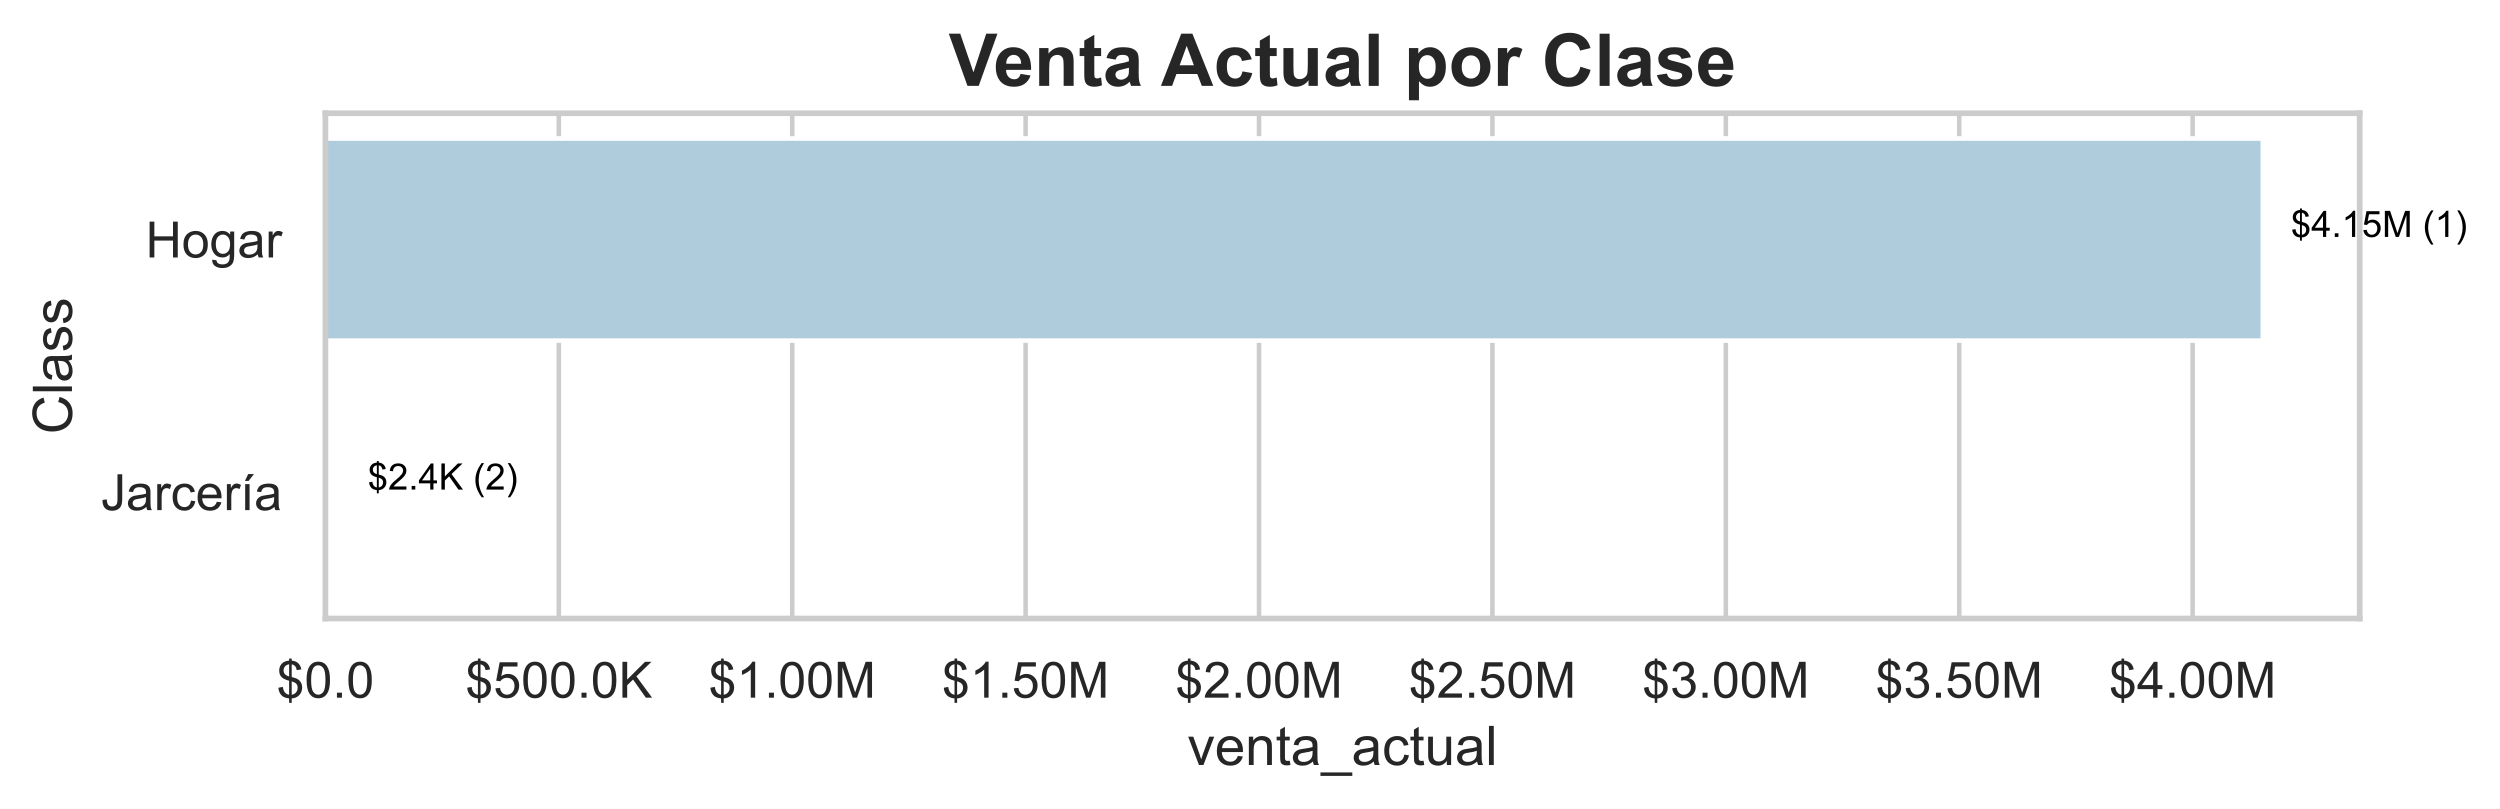
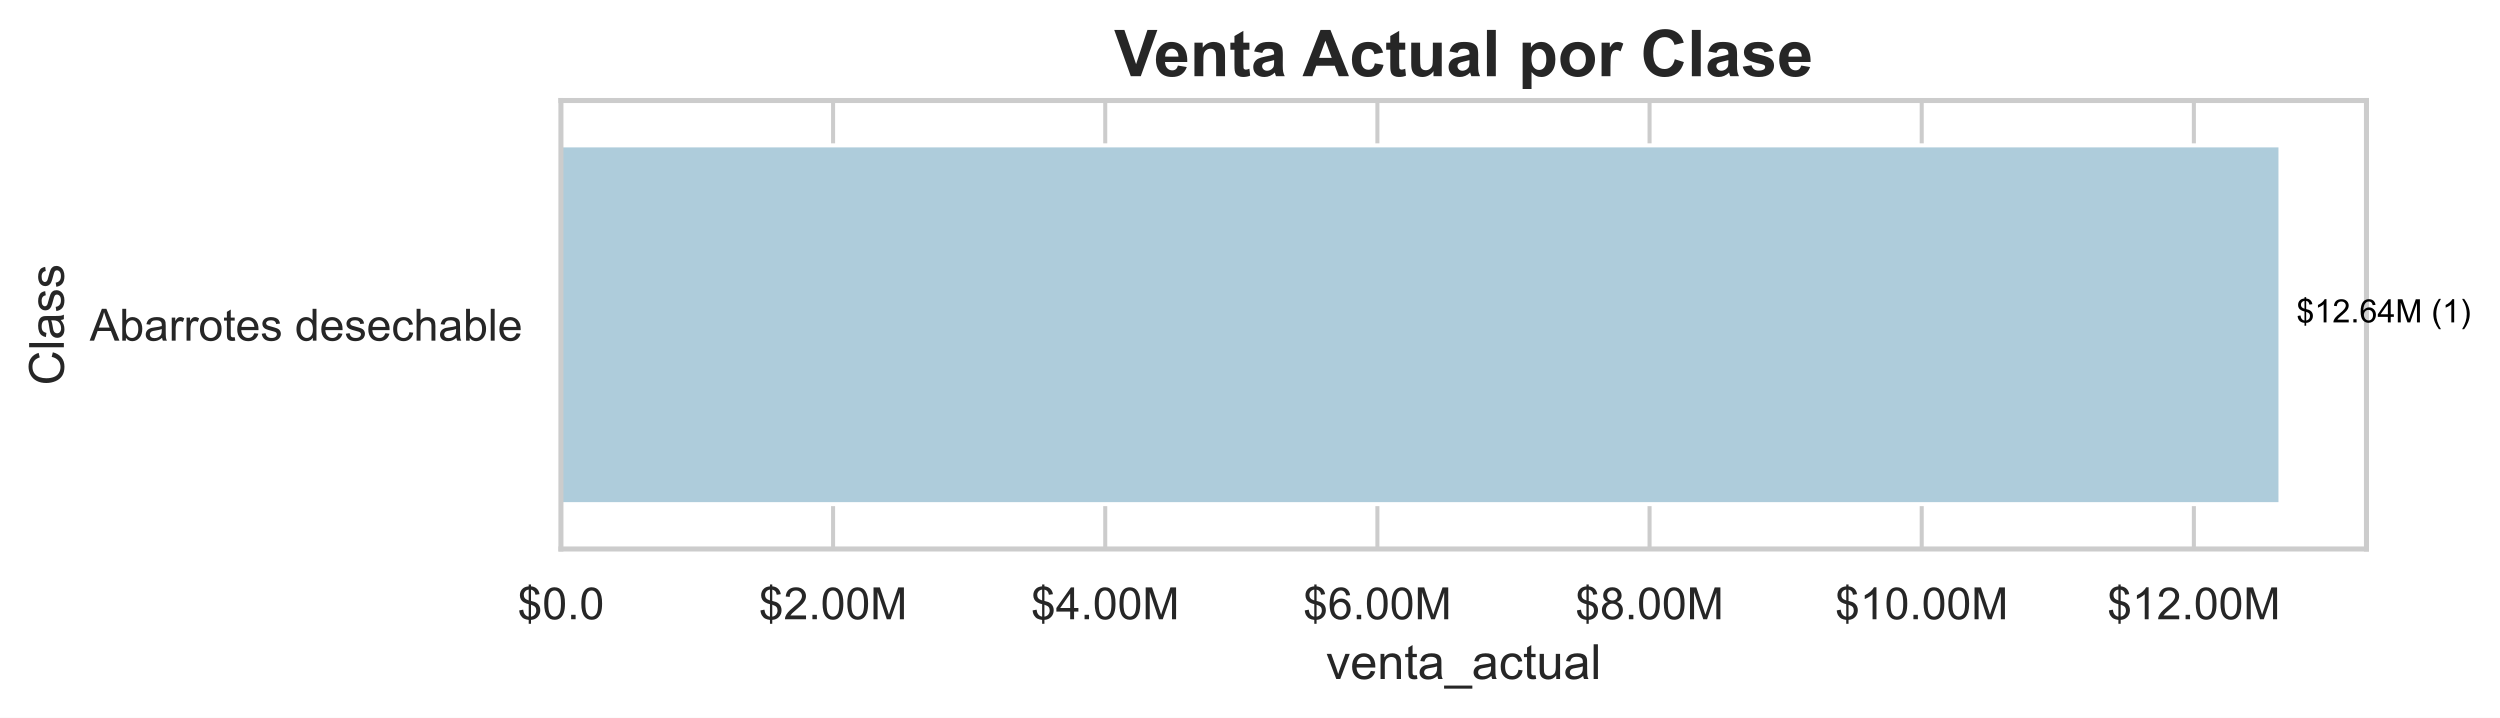
- <svg xmlns="http://www.w3.org/2000/svg" xmlns:xlink="http://www.w3.org/1999/xlink" width="548.598pt" height="177.462pt" viewBox="0 0 548.598 177.462" version="1.1">
+ <svg xmlns="http://www.w3.org/2000/svg" xmlns:xlink="http://www.w3.org/1999/xlink" width="618.096pt" height="177.462pt" viewBox="0 0 618.096 177.462" version="1.1">
  <defs>
    <style type="text/css">*{stroke-linejoin: round; stroke-linecap: butt}</style>
  </defs>
  <g id="figure_1">
    <g id="patch_1">
-       <path d="M 0 177.462  L 548.598 177.462  L 548.598 0  L 0 0  z " style="fill: #ffffff" />
+       <path d="M 0 177.462  L 618.096 177.462  L 618.096 0  L 0 0  z " style="fill: #ffffff" />
    </g>
    <g id="axes_1">
      <g id="patch_2">
-         <path d="M 71.407 135.727  L 517.807 135.727  L 517.807 24.848  L 71.407 24.848  z " style="fill: #ffffff" />
+         <path d="M 138.68 135.727  L 585.08 135.727  L 585.08 24.848  L 138.68 24.848  z " style="fill: #ffffff" />
      </g>
      <g id="matplotlib.axis_1">
        <g id="xtick_1">
          <g id="line2d_1">
-             <path d="M 71.407 135.727  L 71.407 24.848  " clip-path="url(#p6483a39c33)" style="fill: none; stroke: #cccccc; stroke-linecap: round" />
+             <path d="M 138.68 135.727  L 138.68 24.848  " clip-path="url(#pda1e6fb3e0)" style="fill: none; stroke: #cccccc; stroke-linecap: round" />
          </g>
          <g id="text_1">
-             <g style="fill: #262626" transform="translate(60.7032 153.1011) scale(0.11 -0.11)">
+             <g style="fill: #262626" transform="translate(127.9768 153.1011) scale(0.11 -0.11)">
              <defs>
                <path id="ArialMT-24" d="M 1594 -659  L 1594 -97  Q 1172 -44 908 92  Q 644 228 451 531  Q 259 834 228 1272  L 794 1378  Q 859 925 1025 713  Q 1263 413 1594 378  L 1594 2169  Q 1247 2234 884 2438  Q 616 2588 470 2853  Q 325 3119 325 3456  Q 325 4056 750 4428  Q 1034 4678 1594 4734  L 1594 5003  L 1925 5003  L 1925 4734  Q 2416 4688 2703 4447  Q 3072 4141 3147 3606  L 2566 3519  Q 2516 3850 2358 4026  Q 2200 4203 1925 4259  L 1925 2638  Q 2350 2531 2488 2472  Q 2750 2356 2915 2190  Q 3081 2025 3170 1797  Q 3259 1569 3259 1303  Q 3259 719 2887 328  Q 2516 -63 1925 -91  L 1925 -659  L 1594 -659  z M 1594 4266  Q 1266 4216 1077 4003  Q 888 3791 888 3500  Q 888 3213 1048 3019  Q 1209 2825 1594 2709  L 1594 4266  z M 1925 378  Q 2253 419 2467 662  Q 2681 906 2681 1266  Q 2681 1572 2529 1758  Q 2378 1944 1925 2091  L 1925 378  z " transform="scale(0.015625)" />
                <path id="ArialMT-30" d="M 266 2259  Q 266 3072 433 3567  Q 600 4063 929 4331  Q 1259 4600 1759 4600  Q 2128 4600 2406 4451  Q 2684 4303 2865 4023  Q 3047 3744 3150 3342  Q 3253 2941 3253 2259  Q 3253 1453 3087 958  Q 2922 463 2592 192  Q 2263 -78 1759 -78  Q 1097 -78 719 397  Q 266 969 266 2259  z M 844 2259  Q 844 1131 1108 757  Q 1372 384 1759 384  Q 2147 384 2411 759  Q 2675 1134 2675 2259  Q 2675 3391 2411 3762  Q 2147 4134 1753 4134  Q 1366 4134 1134 3806  Q 844 3388 844 2259  z " transform="scale(0.015625)" />
                <path id="ArialMT-2e" d="M 581 0  L 581 641  L 1222 641  L 1222 0  L 581 0  z " transform="scale(0.015625)" />
              </defs>
              <use xlink:href="#ArialMT-24" />
              <use xlink:href="#ArialMT-30" x="55.615" />
              <use xlink:href="#ArialMT-2e" x="111.23" />
              <use xlink:href="#ArialMT-30" x="139.014" />
            </g>
          </g>
        </g>
        <g id="xtick_2">
          <g id="line2d_2">
-             <path d="M 122.625 135.727  L 122.625 24.848  " clip-path="url(#p6483a39c33)" style="fill: none; stroke: #cccccc; stroke-linecap: round" />
+             <path d="M 205.969 135.727  L 205.969 24.848  " clip-path="url(#pda1e6fb3e0)" style="fill: none; stroke: #cccccc; stroke-linecap: round" />
          </g>
          <g id="text_2">
-             <g style="fill: #262626" transform="translate(102.1355 153.1011) scale(0.11 -0.11)">
-               <defs>
-                 <path id="ArialMT-35" d="M 266 1200  L 856 1250  Q 922 819 1161 601  Q 1400 384 1738 384  Q 2144 384 2425 690  Q 2706 997 2706 1503  Q 2706 1984 2436 2262  Q 2166 2541 1728 2541  Q 1456 2541 1237 2417  Q 1019 2294 894 2097  L 366 2166  L 809 4519  L 3088 4519  L 3088 3981  L 1259 3981  L 1013 2750  Q 1425 3038 1878 3038  Q 2478 3038 2890 2622  Q 3303 2206 3303 1553  Q 3303 931 2941 478  Q 2500 -78 1738 -78  Q 1113 -78 717 272  Q 322 622 266 1200  z " transform="scale(0.015625)" />
-                 <path id="ArialMT-4b" d="M 469 0  L 469 4581  L 1075 4581  L 1075 2309  L 3350 4581  L 4172 4581  L 2250 2725  L 4256 0  L 3456 0  L 1825 2319  L 1075 1588  L 1075 0  L 469 0  z " transform="scale(0.015625)" />
-               </defs>
-               <use xlink:href="#ArialMT-24" />
-               <use xlink:href="#ArialMT-35" x="55.615" />
-               <use xlink:href="#ArialMT-30" x="111.23" />
-               <use xlink:href="#ArialMT-30" x="166.846" />
-               <use xlink:href="#ArialMT-2e" x="222.461" />
-               <use xlink:href="#ArialMT-30" x="250.244" />
-               <use xlink:href="#ArialMT-4b" x="305.859" />
+             <g style="fill: #262626" transform="translate(187.6253 153.1011) scale(0.11 -0.11)">
+               <defs>
+                 <path id="ArialMT-32" d="M 3222 541  L 3222 0  L 194 0  Q 188 203 259 391  Q 375 700 629 1000  Q 884 1300 1366 1694  Q 2113 2306 2375 2664  Q 2638 3022 2638 3341  Q 2638 3675 2398 3904  Q 2159 4134 1775 4134  Q 1369 4134 1125 3890  Q 881 3647 878 3216  L 300 3275  Q 359 3922 746 4261  Q 1134 4600 1788 4600  Q 2447 4600 2831 4234  Q 3216 3869 3216 3328  Q 3216 3053 3103 2787  Q 2991 2522 2730 2228  Q 2469 1934 1863 1422  Q 1356 997 1212 845  Q 1069 694 975 541  L 3222 541  z " transform="scale(0.015625)" />
+                 <path id="ArialMT-4d" d="M 475 0  L 475 4581  L 1388 4581  L 2472 1338  Q 2622 884 2691 659  Q 2769 909 2934 1394  L 4031 4581  L 4847 4581  L 4847 0  L 4263 0  L 4263 3834  L 2931 0  L 2384 0  L 1059 3900  L 1059 0  L 475 0  z " transform="scale(0.015625)" />
+               </defs>
+               <use xlink:href="#ArialMT-24" />
+               <use xlink:href="#ArialMT-32" x="55.615" />
+               <use xlink:href="#ArialMT-2e" x="111.23" />
+               <use xlink:href="#ArialMT-30" x="139.014" />
+               <use xlink:href="#ArialMT-30" x="194.629" />
+               <use xlink:href="#ArialMT-4d" x="250.244" />
            </g>
          </g>
        </g>
        <g id="xtick_3">
          <g id="line2d_3">
-             <path d="M 173.843 135.727  L 173.843 24.848  " clip-path="url(#p6483a39c33)" style="fill: none; stroke: #cccccc; stroke-linecap: round" />
+             <path d="M 273.257 135.727  L 273.257 24.848  " clip-path="url(#pda1e6fb3e0)" style="fill: none; stroke: #cccccc; stroke-linecap: round" />
          </g>
          <g id="text_3">
-             <g style="fill: #262626" transform="translate(155.4993 153.1011) scale(0.11 -0.11)">
-               <defs>
-                 <path id="ArialMT-31" d="M 2384 0  L 1822 0  L 1822 3584  Q 1619 3391 1289 3197  Q 959 3003 697 2906  L 697 3450  Q 1169 3672 1522 3987  Q 1875 4303 2022 4600  L 2384 4600  L 2384 0  z " transform="scale(0.015625)" />
-                 <path id="ArialMT-4d" d="M 475 0  L 475 4581  L 1388 4581  L 2472 1338  Q 2622 884 2691 659  Q 2769 909 2934 1394  L 4031 4581  L 4847 4581  L 4847 0  L 4263 0  L 4263 3834  L 2931 0  L 2384 0  L 1059 3900  L 1059 0  L 475 0  z " transform="scale(0.015625)" />
-               </defs>
-               <use xlink:href="#ArialMT-24" />
-               <use xlink:href="#ArialMT-31" x="55.615" />
+             <g style="fill: #262626" transform="translate(254.9136 153.1011) scale(0.11 -0.11)">
+               <defs>
+                 <path id="ArialMT-34" d="M 2069 0  L 2069 1097  L 81 1097  L 81 1613  L 2172 4581  L 2631 4581  L 2631 1613  L 3250 1613  L 3250 1097  L 2631 1097  L 2631 0  L 2069 0  z M 2069 1613  L 2069 3678  L 634 1613  L 2069 1613  z " transform="scale(0.015625)" />
+               </defs>
+               <use xlink:href="#ArialMT-24" />
+               <use xlink:href="#ArialMT-34" x="55.615" />
              <use xlink:href="#ArialMT-2e" x="111.23" />
              <use xlink:href="#ArialMT-30" x="139.014" />
              <use xlink:href="#ArialMT-30" x="194.629" />
              <use xlink:href="#ArialMT-4d" x="250.244" />
            </g>
          </g>
        </g>
        <g id="xtick_4">
          <g id="line2d_4">
-             <path d="M 225.061 135.727  L 225.061 24.848  " clip-path="url(#p6483a39c33)" style="fill: none; stroke: #cccccc; stroke-linecap: round" />
+             <path d="M 340.545 135.727  L 340.545 24.848  " clip-path="url(#pda1e6fb3e0)" style="fill: none; stroke: #cccccc; stroke-linecap: round" />
          </g>
          <g id="text_4">
-             <g style="fill: #262626" transform="translate(206.7172 153.1011) scale(0.11 -0.11)">
-               <use xlink:href="#ArialMT-24" />
-               <use xlink:href="#ArialMT-31" x="55.615" />
-               <use xlink:href="#ArialMT-2e" x="111.23" />
-               <use xlink:href="#ArialMT-35" x="139.014" />
+             <g style="fill: #262626" transform="translate(322.2019 153.1011) scale(0.11 -0.11)">
+               <defs>
+                 <path id="ArialMT-36" d="M 3184 3459  L 2625 3416  Q 2550 3747 2413 3897  Q 2184 4138 1850 4138  Q 1581 4138 1378 3988  Q 1113 3794 959 3422  Q 806 3050 800 2363  Q 1003 2672 1297 2822  Q 1591 2972 1913 2972  Q 2475 2972 2870 2558  Q 3266 2144 3266 1488  Q 3266 1056 3080 686  Q 2894 316 2569 119  Q 2244 -78 1831 -78  Q 1128 -78 684 439  Q 241 956 241 2144  Q 241 3472 731 4075  Q 1159 4600 1884 4600  Q 2425 4600 2770 4297  Q 3116 3994 3184 3459  z M 888 1484  Q 888 1194 1011 928  Q 1134 663 1356 523  Q 1578 384 1822 384  Q 2178 384 2434 671  Q 2691 959 2691 1453  Q 2691 1928 2437 2201  Q 2184 2475 1800 2475  Q 1419 2475 1153 2201  Q 888 1928 888 1484  z " transform="scale(0.015625)" />
+               </defs>
+               <use xlink:href="#ArialMT-24" />
+               <use xlink:href="#ArialMT-36" x="55.615" />
+               <use xlink:href="#ArialMT-2e" x="111.23" />
+               <use xlink:href="#ArialMT-30" x="139.014" />
              <use xlink:href="#ArialMT-30" x="194.629" />
              <use xlink:href="#ArialMT-4d" x="250.244" />
            </g>
          </g>
        </g>
        <g id="xtick_5">
          <g id="line2d_5">
-             <path d="M 276.279 135.727  L 276.279 24.848  " clip-path="url(#p6483a39c33)" style="fill: none; stroke: #cccccc; stroke-linecap: round" />
+             <path d="M 407.834 135.727  L 407.834 24.848  " clip-path="url(#pda1e6fb3e0)" style="fill: none; stroke: #cccccc; stroke-linecap: round" />
          </g>
          <g id="text_5">
-             <g style="fill: #262626" transform="translate(257.9352 153.1011) scale(0.11 -0.11)">
-               <defs>
-                 <path id="ArialMT-32" d="M 3222 541  L 3222 0  L 194 0  Q 188 203 259 391  Q 375 700 629 1000  Q 884 1300 1366 1694  Q 2113 2306 2375 2664  Q 2638 3022 2638 3341  Q 2638 3675 2398 3904  Q 2159 4134 1775 4134  Q 1369 4134 1125 3890  Q 881 3647 878 3216  L 300 3275  Q 359 3922 746 4261  Q 1134 4600 1788 4600  Q 2447 4600 2831 4234  Q 3216 3869 3216 3328  Q 3216 3053 3103 2787  Q 2991 2522 2730 2228  Q 2469 1934 1863 1422  Q 1356 997 1212 845  Q 1069 694 975 541  L 3222 541  z " transform="scale(0.015625)" />
-               </defs>
-               <use xlink:href="#ArialMT-24" />
-               <use xlink:href="#ArialMT-32" x="55.615" />
+             <g style="fill: #262626" transform="translate(389.4902 153.1011) scale(0.11 -0.11)">
+               <defs>
+                 <path id="ArialMT-38" d="M 1131 2484  Q 781 2613 612 2850  Q 444 3088 444 3419  Q 444 3919 803 4259  Q 1163 4600 1759 4600  Q 2359 4600 2725 4251  Q 3091 3903 3091 3403  Q 3091 3084 2923 2848  Q 2756 2613 2416 2484  Q 2838 2347 3058 2040  Q 3278 1734 3278 1309  Q 3278 722 2862 322  Q 2447 -78 1769 -78  Q 1091 -78 675 323  Q 259 725 259 1325  Q 259 1772 486 2073  Q 713 2375 1131 2484  z M 1019 3438  Q 1019 3113 1228 2906  Q 1438 2700 1772 2700  Q 2097 2700 2305 2904  Q 2513 3109 2513 3406  Q 2513 3716 2298 3927  Q 2084 4138 1766 4138  Q 1444 4138 1231 3931  Q 1019 3725 1019 3438  z M 838 1322  Q 838 1081 952 856  Q 1066 631 1291 507  Q 1516 384 1775 384  Q 2178 384 2440 643  Q 2703 903 2703 1303  Q 2703 1709 2433 1975  Q 2163 2241 1756 2241  Q 1359 2241 1098 1978  Q 838 1716 838 1322  z " transform="scale(0.015625)" />
+               </defs>
+               <use xlink:href="#ArialMT-24" />
+               <use xlink:href="#ArialMT-38" x="55.615" />
              <use xlink:href="#ArialMT-2e" x="111.23" />
              <use xlink:href="#ArialMT-30" x="139.014" />
              <use xlink:href="#ArialMT-30" x="194.629" />
              <use xlink:href="#ArialMT-4d" x="250.244" />
            </g>
          </g>
        </g>
        <g id="xtick_6">
          <g id="line2d_6">
-             <path d="M 327.496 135.727  L 327.496 24.848  " clip-path="url(#p6483a39c33)" style="fill: none; stroke: #cccccc; stroke-linecap: round" />
+             <path d="M 475.122 135.727  L 475.122 24.848  " clip-path="url(#pda1e6fb3e0)" style="fill: none; stroke: #cccccc; stroke-linecap: round" />
          </g>
          <g id="text_6">
-             <g style="fill: #262626" transform="translate(309.1531 153.1011) scale(0.11 -0.11)">
-               <use xlink:href="#ArialMT-24" />
-               <use xlink:href="#ArialMT-32" x="55.615" />
-               <use xlink:href="#ArialMT-2e" x="111.23" />
-               <use xlink:href="#ArialMT-35" x="139.014" />
-               <use xlink:href="#ArialMT-30" x="194.629" />
-               <use xlink:href="#ArialMT-4d" x="250.244" />
+             <g style="fill: #262626" transform="translate(453.72 153.1011) scale(0.11 -0.11)">
+               <defs>
+                 <path id="ArialMT-31" d="M 2384 0  L 1822 0  L 1822 3584  Q 1619 3391 1289 3197  Q 959 3003 697 2906  L 697 3450  Q 1169 3672 1522 3987  Q 1875 4303 2022 4600  L 2384 4600  L 2384 0  z " transform="scale(0.015625)" />
+               </defs>
+               <use xlink:href="#ArialMT-24" />
+               <use xlink:href="#ArialMT-31" x="55.615" />
+               <use xlink:href="#ArialMT-30" x="111.23" />
+               <use xlink:href="#ArialMT-2e" x="166.846" />
+               <use xlink:href="#ArialMT-30" x="194.629" />
+               <use xlink:href="#ArialMT-30" x="250.244" />
+               <use xlink:href="#ArialMT-4d" x="305.859" />
            </g>
          </g>
        </g>
        <g id="xtick_7">
          <g id="line2d_7">
-             <path d="M 378.714 135.727  L 378.714 24.848  " clip-path="url(#p6483a39c33)" style="fill: none; stroke: #cccccc; stroke-linecap: round" />
+             <path d="M 542.41 135.727  L 542.41 24.848  " clip-path="url(#pda1e6fb3e0)" style="fill: none; stroke: #cccccc; stroke-linecap: round" />
          </g>
          <g id="text_7">
-             <g style="fill: #262626" transform="translate(360.3711 153.1011) scale(0.11 -0.11)">
-               <defs>
-                 <path id="ArialMT-33" d="M 269 1209  L 831 1284  Q 928 806 1161 595  Q 1394 384 1728 384  Q 2125 384 2398 659  Q 2672 934 2672 1341  Q 2672 1728 2419 1979  Q 2166 2231 1775 2231  Q 1616 2231 1378 2169  L 1441 2663  Q 1497 2656 1531 2656  Q 1891 2656 2178 2843  Q 2466 3031 2466 3422  Q 2466 3731 2256 3934  Q 2047 4138 1716 4138  Q 1388 4138 1169 3931  Q 950 3725 888 3313  L 325 3413  Q 428 3978 793 4289  Q 1159 4600 1703 4600  Q 2078 4600 2393 4439  Q 2709 4278 2876 4000  Q 3044 3722 3044 3409  Q 3044 3113 2884 2869  Q 2725 2625 2413 2481  Q 2819 2388 3044 2092  Q 3269 1797 3269 1353  Q 3269 753 2831 336  Q 2394 -81 1725 -81  Q 1122 -81 723 278  Q 325 638 269 1209  z " transform="scale(0.015625)" />
-               </defs>
-               <use xlink:href="#ArialMT-24" />
-               <use xlink:href="#ArialMT-33" x="55.615" />
-               <use xlink:href="#ArialMT-2e" x="111.23" />
-               <use xlink:href="#ArialMT-30" x="139.014" />
-               <use xlink:href="#ArialMT-30" x="194.629" />
-               <use xlink:href="#ArialMT-4d" x="250.244" />
-             </g>
-           </g>
-         </g>
-         <g id="xtick_8">
-           <g id="line2d_8">
-             <path d="M 429.932 135.727  L 429.932 24.848  " clip-path="url(#p6483a39c33)" style="fill: none; stroke: #cccccc; stroke-linecap: round" />
-           </g>
-           <g id="text_8">
-             <g style="fill: #262626" transform="translate(411.589 153.1011) scale(0.11 -0.11)">
-               <use xlink:href="#ArialMT-24" />
-               <use xlink:href="#ArialMT-33" x="55.615" />
-               <use xlink:href="#ArialMT-2e" x="111.23" />
-               <use xlink:href="#ArialMT-35" x="139.014" />
-               <use xlink:href="#ArialMT-30" x="194.629" />
-               <use xlink:href="#ArialMT-4d" x="250.244" />
-             </g>
-           </g>
-         </g>
-         <g id="xtick_9">
-           <g id="line2d_9">
-             <path d="M 481.15 135.727  L 481.15 24.848  " clip-path="url(#p6483a39c33)" style="fill: none; stroke: #cccccc; stroke-linecap: round" />
-           </g>
-           <g id="text_9">
-             <g style="fill: #262626" transform="translate(462.807 153.1011) scale(0.11 -0.11)">
-               <defs>
-                 <path id="ArialMT-34" d="M 2069 0  L 2069 1097  L 81 1097  L 81 1613  L 2172 4581  L 2631 4581  L 2631 1613  L 3250 1613  L 3250 1097  L 2631 1097  L 2631 0  L 2069 0  z M 2069 1613  L 2069 3678  L 634 1613  L 2069 1613  z " transform="scale(0.015625)" />
-               </defs>
-               <use xlink:href="#ArialMT-24" />
-               <use xlink:href="#ArialMT-34" x="55.615" />
-               <use xlink:href="#ArialMT-2e" x="111.23" />
-               <use xlink:href="#ArialMT-30" x="139.014" />
-               <use xlink:href="#ArialMT-30" x="194.629" />
-               <use xlink:href="#ArialMT-4d" x="250.244" />
-             </g>
-           </g>
-         </g>
-         <g id="text_10">
-           <g style="fill: #262626" transform="translate(260.5839 167.8767) scale(0.12 -0.12)">
+             <g style="fill: #262626" transform="translate(521.0083 153.1011) scale(0.11 -0.11)">
+               <use xlink:href="#ArialMT-24" />
+               <use xlink:href="#ArialMT-31" x="55.615" />
+               <use xlink:href="#ArialMT-32" x="111.23" />
+               <use xlink:href="#ArialMT-2e" x="166.846" />
+               <use xlink:href="#ArialMT-30" x="194.629" />
+               <use xlink:href="#ArialMT-30" x="250.244" />
+               <use xlink:href="#ArialMT-4d" x="305.859" />
+             </g>
+           </g>
+         </g>
+         <g id="text_8">
+           <g style="fill: #262626" transform="translate(327.8575 167.8767) scale(0.12 -0.12)">
            <defs>
              <path id="ArialMT-76" d="M 1344 0  L 81 3319  L 675 3319  L 1388 1331  Q 1503 1009 1600 663  Q 1675 925 1809 1294  L 2547 3319  L 3125 3319  L 1869 0  L 1344 0  z " transform="scale(0.015625)" />
              <path id="ArialMT-65" d="M 2694 1069  L 3275 997  Q 3138 488 2766 206  Q 2394 -75 1816 -75  Q 1088 -75 661 373  Q 234 822 234 1631  Q 234 2469 665 2931  Q 1097 3394 1784 3394  Q 2450 3394 2872 2941  Q 3294 2488 3294 1666  Q 3294 1616 3291 1516  L 816 1516  Q 847 969 1125 678  Q 1403 388 1819 388  Q 2128 388 2347 550  Q 2566 713 2694 1069  z M 847 1978  L 2700 1978  Q 2663 2397 2488 2606  Q 2219 2931 1791 2931  Q 1403 2931 1139 2672  Q 875 2413 847 1978  z " transform="scale(0.015625)" />
              <path id="ArialMT-6e" d="M 422 0  L 422 3319  L 928 3319  L 928 2847  Q 1294 3394 1984 3394  Q 2284 3394 2536 3286  Q 2788 3178 2913 3003  Q 3038 2828 3088 2588  Q 3119 2431 3119 2041  L 3119 0  L 2556 0  L 2556 2019  Q 2556 2363 2490 2533  Q 2425 2703 2258 2804  Q 2091 2906 1866 2906  Q 1506 2906 1245 2678  Q 984 2450 984 1813  L 984 0  L 422 0  z " transform="scale(0.015625)" />
              <path id="ArialMT-74" d="M 1650 503  L 1731 6  Q 1494 -44 1306 -44  Q 1000 -44 831 53  Q 663 150 594 308  Q 525 466 525 972  L 525 2881  L 113 2881  L 113 3319  L 525 3319  L 525 4141  L 1084 4478  L 1084 3319  L 1650 3319  L 1650 2881  L 1084 2881  L 1084 941  Q 1084 700 1114 631  Q 1144 563 1211 522  Q 1278 481 1403 481  Q 1497 481 1650 503  z " transform="scale(0.015625)" />
              <path id="ArialMT-61" d="M 2588 409  Q 2275 144 1986 34  Q 1697 -75 1366 -75  Q 819 -75 525 192  Q 231 459 231 875  Q 231 1119 342 1320  Q 453 1522 633 1644  Q 813 1766 1038 1828  Q 1203 1872 1538 1913  Q 2219 1994 2541 2106  Q 2544 2222 2544 2253  Q 2544 2597 2384 2738  Q 2169 2928 1744 2928  Q 1347 2928 1158 2789  Q 969 2650 878 2297  L 328 2372  Q 403 2725 575 2942  Q 747 3159 1072 3276  Q 1397 3394 1825 3394  Q 2250 3394 2515 3294  Q 2781 3194 2906 3042  Q 3031 2891 3081 2659  Q 3109 2516 3109 2141  L 3109 1391  Q 3109 606 3145 398  Q 3181 191 3288 0  L 2700 0  Q 2613 175 2588 409  z M 2541 1666  Q 2234 1541 1622 1453  Q 1275 1403 1131 1340  Q 988 1278 909 1158  Q 831 1038 831 891  Q 831 666 1001 516  Q 1172 366 1500 366  Q 1825 366 2078 508  Q 2331 650 2450 897  Q 2541 1088 2541 1459  L 2541 1666  z " transform="scale(0.015625)" />
              <path id="ArialMT-5f" d="M -97 -1272  L -97 -866  L 3631 -866  L 3631 -1272  L -97 -1272  z " transform="scale(0.015625)" />
              <path id="ArialMT-63" d="M 2588 1216  L 3141 1144  Q 3050 572 2676 248  Q 2303 -75 1759 -75  Q 1078 -75 664 370  Q 250 816 250 1647  Q 250 2184 428 2587  Q 606 2991 970 3192  Q 1334 3394 1763 3394  Q 2303 3394 2647 3120  Q 2991 2847 3088 2344  L 2541 2259  Q 2463 2594 2264 2762  Q 2066 2931 1784 2931  Q 1359 2931 1093 2626  Q 828 2322 828 1663  Q 828 994 1084 691  Q 1341 388 1753 388  Q 2084 388 2306 591  Q 2528 794 2588 1216  z " transform="scale(0.015625)" />
              <path id="ArialMT-75" d="M 2597 0  L 2597 488  Q 2209 -75 1544 -75  Q 1250 -75 995 37  Q 741 150 617 320  Q 494 491 444 738  Q 409 903 409 1263  L 409 3319  L 972 3319  L 972 1478  Q 972 1038 1006 884  Q 1059 663 1231 536  Q 1403 409 1656 409  Q 1909 409 2131 539  Q 2353 669 2445 892  Q 2538 1116 2538 1541  L 2538 3319  L 3100 3319  L 3100 0  L 2597 0  z " transform="scale(0.015625)" />
              <path id="ArialMT-6c" d="M 409 0  L 409 4581  L 972 4581  L 972 0  L 409 0  z " transform="scale(0.015625)" />
            </defs>
            <use xlink:href="#ArialMT-76" />
            <use xlink:href="#ArialMT-65" x="50" />
            <use xlink:href="#ArialMT-6e" x="105.615" />
            <use xlink:href="#ArialMT-74" x="161.23" />
            <use xlink:href="#ArialMT-61" x="189.014" />
            <use xlink:href="#ArialMT-5f" x="244.629" />
            <use xlink:href="#ArialMT-61" x="300.244" />
            <use xlink:href="#ArialMT-63" x="355.859" />
            <use xlink:href="#ArialMT-74" x="405.859" />
            <use xlink:href="#ArialMT-75" x="433.643" />
            <use xlink:href="#ArialMT-61" x="489.258" />
            <use xlink:href="#ArialMT-6c" x="544.873" />
          </g>
        </g>
      </g>
      <g id="matplotlib.axis_2">
        <g id="ytick_1">
-           <g id="text_11">
-             <g style="fill: #262626" transform="translate(31.94891 56.5043) scale(0.11 -0.11)">
-               <defs>
-                 <path id="ArialMT-48" d="M 513 0  L 513 4581  L 1119 4581  L 1119 2700  L 3500 2700  L 3500 4581  L 4106 4581  L 4106 0  L 3500 0  L 3500 2159  L 1119 2159  L 1119 0  L 513 0  z " transform="scale(0.015625)" />
+           <g id="text_9">
+             <g style="fill: #262626" transform="translate(22.17438 84.2243) scale(0.11 -0.11)">
+               <defs>
+                 <path id="ArialMT-41" d="M -9 0  L 1750 4581  L 2403 4581  L 4278 0  L 3588 0  L 3053 1388  L 1138 1388  L 634 0  L -9 0  z M 1313 1881  L 2866 1881  L 2388 3150  Q 2169 3728 2063 4100  Q 1975 3659 1816 3225  L 1313 1881  z " transform="scale(0.015625)" />
+                 <path id="ArialMT-62" d="M 941 0  L 419 0  L 419 4581  L 981 4581  L 981 2947  Q 1338 3394 1891 3394  Q 2197 3394 2470 3270  Q 2744 3147 2920 2923  Q 3097 2700 3197 2384  Q 3297 2069 3297 1709  Q 3297 856 2875 390  Q 2453 -75 1863 -75  Q 1275 -75 941 416  L 941 0  z M 934 1684  Q 934 1088 1097 822  Q 1363 388 1816 388  Q 2184 388 2453 708  Q 2722 1028 2722 1663  Q 2722 2313 2464 2622  Q 2206 2931 1841 2931  Q 1472 2931 1203 2611  Q 934 2291 934 1684  z " transform="scale(0.015625)" />
+                 <path id="ArialMT-72" d="M 416 0  L 416 3319  L 922 3319  L 922 2816  Q 1116 3169 1280 3281  Q 1444 3394 1641 3394  Q 1925 3394 2219 3213  L 2025 2691  Q 1819 2813 1613 2813  Q 1428 2813 1281 2702  Q 1134 2591 1072 2394  Q 978 2094 978 1738  L 978 0  L 416 0  z " transform="scale(0.015625)" />
                <path id="ArialMT-6f" d="M 213 1659  Q 213 2581 725 3025  Q 1153 3394 1769 3394  Q 2453 3394 2887 2945  Q 3322 2497 3322 1706  Q 3322 1066 3130 698  Q 2938 331 2570 128  Q 2203 -75 1769 -75  Q 1072 -75 642 372  Q 213 819 213 1659  z M 791 1659  Q 791 1022 1069 705  Q 1347 388 1769 388  Q 2188 388 2466 706  Q 2744 1025 2744 1678  Q 2744 2294 2464 2611  Q 2184 2928 1769 2928  Q 1347 2928 1069 2612  Q 791 2297 791 1659  z " transform="scale(0.015625)" />
-                 <path id="ArialMT-67" d="M 319 -275  L 866 -356  Q 900 -609 1056 -725  Q 1266 -881 1628 -881  Q 2019 -881 2231 -725  Q 2444 -569 2519 -288  Q 2563 -116 2559 434  Q 2191 0 1641 0  Q 956 0 581 494  Q 206 988 206 1678  Q 206 2153 378 2554  Q 550 2956 876 3175  Q 1203 3394 1644 3394  Q 2231 3394 2613 2919  L 2613 3319  L 3131 3319  L 3131 450  Q 3131 -325 2973 -648  Q 2816 -972 2473 -1159  Q 2131 -1347 1631 -1347  Q 1038 -1347 672 -1080  Q 306 -813 319 -275  z M 784 1719  Q 784 1066 1043 766  Q 1303 466 1694 466  Q 2081 466 2343 764  Q 2606 1063 2606 1700  Q 2606 2309 2336 2618  Q 2066 2928 1684 2928  Q 1309 2928 1046 2623  Q 784 2319 784 1719  z " transform="scale(0.015625)" />
-                 <path id="ArialMT-72" d="M 416 0  L 416 3319  L 922 3319  L 922 2816  Q 1116 3169 1280 3281  Q 1444 3394 1641 3394  Q 1925 3394 2219 3213  L 2025 2691  Q 1819 2813 1613 2813  Q 1428 2813 1281 2702  Q 1134 2591 1072 2394  Q 978 2094 978 1738  L 978 0  L 416 0  z " transform="scale(0.015625)" />
-               </defs>
-               <use xlink:href="#ArialMT-48" />
-               <use xlink:href="#ArialMT-6f" x="72.217" />
-               <use xlink:href="#ArialMT-67" x="127.832" />
-               <use xlink:href="#ArialMT-61" x="183.447" />
-               <use xlink:href="#ArialMT-72" x="239.062" />
-             </g>
-           </g>
-         </g>
-         <g id="ytick_2">
-           <g id="text_12">
-             <g style="fill: #262626" transform="translate(22.17438 111.9443) scale(0.11 -0.11)">
-               <defs>
-                 <path id="ArialMT-4a" d="M 184 1300  L 731 1375  Q 753 850 928 656  Q 1103 463 1413 463  Q 1641 463 1806 567  Q 1972 672 2034 851  Q 2097 1031 2097 1425  L 2097 4581  L 2703 4581  L 2703 1459  Q 2703 884 2564 568  Q 2425 253 2123 87  Q 1822 -78 1416 -78  Q 813 -78 492 269  Q 172 616 184 1300  z " transform="scale(0.015625)" />
-                 <path id="ArialMT-ed" d="M 619 0  L 619 3319  L 1181 3319  L 1181 0  L 619 0  z M 590 3731  L 1005 4606  L 1743 4606  L 1055 3731  L 590 3731  z " transform="scale(0.015625)" />
-               </defs>
-               <use xlink:href="#ArialMT-4a" />
-               <use xlink:href="#ArialMT-61" x="50" />
-               <use xlink:href="#ArialMT-72" x="105.615" />
-               <use xlink:href="#ArialMT-63" x="138.916" />
-               <use xlink:href="#ArialMT-65" x="188.916" />
-               <use xlink:href="#ArialMT-72" x="244.531" />
-               <use xlink:href="#ArialMT-ed" x="277.832" />
-               <use xlink:href="#ArialMT-61" x="305.615" />
-             </g>
-           </g>
-         </g>
-         <g id="text_13">
+                 <path id="ArialMT-73" d="M 197 991  L 753 1078  Q 800 744 1014 566  Q 1228 388 1613 388  Q 2000 388 2187 545  Q 2375 703 2375 916  Q 2375 1106 2209 1216  Q 2094 1291 1634 1406  Q 1016 1563 777 1677  Q 538 1791 414 1992  Q 291 2194 291 2438  Q 291 2659 392 2848  Q 494 3038 669 3163  Q 800 3259 1026 3326  Q 1253 3394 1513 3394  Q 1903 3394 2198 3281  Q 2494 3169 2634 2976  Q 2775 2784 2828 2463  L 2278 2388  Q 2241 2644 2061 2787  Q 1881 2931 1553 2931  Q 1166 2931 1000 2803  Q 834 2675 834 2503  Q 834 2394 903 2306  Q 972 2216 1119 2156  Q 1203 2125 1616 2013  Q 2213 1853 2448 1751  Q 2684 1650 2818 1456  Q 2953 1263 2953 975  Q 2953 694 2789 445  Q 2625 197 2315 61  Q 2006 -75 1616 -75  Q 969 -75 630 194  Q 291 463 197 991  z " transform="scale(0.015625)" />
+                 <path id="ArialMT-20" transform="scale(0.015625)" />
+                 <path id="ArialMT-64" d="M 2575 0  L 2575 419  Q 2259 -75 1647 -75  Q 1250 -75 917 144  Q 584 363 401 755  Q 219 1147 219 1656  Q 219 2153 384 2558  Q 550 2963 881 3178  Q 1213 3394 1622 3394  Q 1922 3394 2156 3267  Q 2391 3141 2538 2938  L 2538 4581  L 3097 4581  L 3097 0  L 2575 0  z M 797 1656  Q 797 1019 1065 703  Q 1334 388 1700 388  Q 2069 388 2326 689  Q 2584 991 2584 1609  Q 2584 2291 2321 2609  Q 2059 2928 1675 2928  Q 1300 2928 1048 2622  Q 797 2316 797 1656  z " transform="scale(0.015625)" />
+                 <path id="ArialMT-68" d="M 422 0  L 422 4581  L 984 4581  L 984 2938  Q 1378 3394 1978 3394  Q 2347 3394 2619 3248  Q 2891 3103 3008 2847  Q 3125 2591 3125 2103  L 3125 0  L 2563 0  L 2563 2103  Q 2563 2525 2380 2717  Q 2197 2909 1863 2909  Q 1613 2909 1392 2779  Q 1172 2650 1078 2428  Q 984 2206 984 1816  L 984 0  L 422 0  z " transform="scale(0.015625)" />
+               </defs>
+               <use xlink:href="#ArialMT-41" />
+               <use xlink:href="#ArialMT-62" x="66.699" />
+               <use xlink:href="#ArialMT-61" x="122.314" />
+               <use xlink:href="#ArialMT-72" x="177.93" />
+               <use xlink:href="#ArialMT-72" x="211.23" />
+               <use xlink:href="#ArialMT-6f" x="244.531" />
+               <use xlink:href="#ArialMT-74" x="300.146" />
+               <use xlink:href="#ArialMT-65" x="327.93" />
+               <use xlink:href="#ArialMT-73" x="383.545" />
+               <use xlink:href="#ArialMT-20" x="433.545" />
+               <use xlink:href="#ArialMT-64" x="461.328" />
+               <use xlink:href="#ArialMT-65" x="516.943" />
+               <use xlink:href="#ArialMT-73" x="572.559" />
+               <use xlink:href="#ArialMT-65" x="622.559" />
+               <use xlink:href="#ArialMT-63" x="678.174" />
+               <use xlink:href="#ArialMT-68" x="728.174" />
+               <use xlink:href="#ArialMT-61" x="783.789" />
+               <use xlink:href="#ArialMT-62" x="839.404" />
+               <use xlink:href="#ArialMT-6c" x="895.02" />
+               <use xlink:href="#ArialMT-65" x="917.236" />
+             </g>
+           </g>
+         </g>
+         <g id="text_10">
          <g style="fill: #262626" transform="translate(15.78937 95.29031) rotate(-90) scale(0.12 -0.12)">
            <defs>
              <path id="ArialMT-43" d="M 3763 1606  L 4369 1453  Q 4178 706 3683 314  Q 3188 -78 2472 -78  Q 1731 -78 1267 223  Q 803 525 561 1097  Q 319 1669 319 2325  Q 319 3041 592 3573  Q 866 4106 1370 4382  Q 1875 4659 2481 4659  Q 3169 4659 3637 4309  Q 4106 3959 4291 3325  L 3694 3184  Q 3534 3684 3231 3912  Q 2928 4141 2469 4141  Q 1941 4141 1586 3887  Q 1231 3634 1087 3207  Q 944 2781 944 2328  Q 944 1744 1114 1308  Q 1284 872 1643 656  Q 2003 441 2422 441  Q 2931 441 3284 734  Q 3638 1028 3763 1606  z " transform="scale(0.015625)" />
-               <path id="ArialMT-73" d="M 197 991  L 753 1078  Q 800 744 1014 566  Q 1228 388 1613 388  Q 2000 388 2187 545  Q 2375 703 2375 916  Q 2375 1106 2209 1216  Q 2094 1291 1634 1406  Q 1016 1563 777 1677  Q 538 1791 414 1992  Q 291 2194 291 2438  Q 291 2659 392 2848  Q 494 3038 669 3163  Q 800 3259 1026 3326  Q 1253 3394 1513 3394  Q 1903 3394 2198 3281  Q 2494 3169 2634 2976  Q 2775 2784 2828 2463  L 2278 2388  Q 2241 2644 2061 2787  Q 1881 2931 1553 2931  Q 1166 2931 1000 2803  Q 834 2675 834 2503  Q 834 2394 903 2306  Q 972 2216 1119 2156  Q 1203 2125 1616 2013  Q 2213 1853 2448 1751  Q 2684 1650 2818 1456  Q 2953 1263 2953 975  Q 2953 694 2789 445  Q 2625 197 2315 61  Q 2006 -75 1616 -75  Q 969 -75 630 194  Q 291 463 197 991  z " transform="scale(0.015625)" />
            </defs>
            <use xlink:href="#ArialMT-43" />
            <use xlink:href="#ArialMT-6c" x="72.217" />
            <use xlink:href="#ArialMT-61" x="94.434" />
            <use xlink:href="#ArialMT-73" x="150.049" />
            <use xlink:href="#ArialMT-73" x="200.049" />
          </g>
        </g>
      </g>
      <g id="patch_3">
-         <path d="M 71.407 30.392  L 496.55 30.392  L 496.55 74.743  L 71.407 74.743  z " clip-path="url(#p6483a39c33)" style="fill: #aeccdb; stroke: #ffffff; stroke-linejoin: miter" />
+         <path d="M 138.68 35.935  L 563.823 35.935  L 563.823 124.639  L 138.68 124.639  z " clip-path="url(#pda1e6fb3e0)" style="fill: #aeccdb; stroke: #ffffff; stroke-linejoin: miter" />
      </g>
      <g id="patch_4">
-         <path d="M 71.407 85.832  L 71.648 85.832  L 71.648 130.184  L 71.407 130.184  z " clip-path="url(#p6483a39c33)" style="fill: #3274a1; stroke: #ffffff; stroke-linejoin: miter" />
+         <path d="M 138.68 135.727  L 138.68 24.848  " style="fill: none; stroke: #cccccc; stroke-width: 1.25; stroke-linejoin: miter; stroke-linecap: square" />
      </g>
      <g id="patch_5">
-         <path d="M 71.407 135.727  L 71.407 24.848  " style="fill: none; stroke: #cccccc; stroke-width: 1.25; stroke-linejoin: miter; stroke-linecap: square" />
+         <path d="M 585.08 135.727  L 585.08 24.848  " style="fill: none; stroke: #cccccc; stroke-width: 1.25; stroke-linejoin: miter; stroke-linecap: square" />
      </g>
      <g id="patch_6">
-         <path d="M 517.807 135.727  L 517.807 24.848  " style="fill: none; stroke: #cccccc; stroke-width: 1.25; stroke-linejoin: miter; stroke-linecap: square" />
+         <path d="M 138.68 135.727  L 585.08 135.727  " style="fill: none; stroke: #cccccc; stroke-width: 1.25; stroke-linejoin: miter; stroke-linecap: square" />
      </g>
      <g id="patch_7">
-         <path d="M 71.407 135.727  L 517.807 135.727  " style="fill: none; stroke: #cccccc; stroke-width: 1.25; stroke-linejoin: miter; stroke-linecap: square" />
-       </g>
-       <g id="patch_8">
-         <path d="M 71.407 24.848  L 517.807 24.848  " style="fill: none; stroke: #cccccc; stroke-width: 1.25; stroke-linejoin: miter; stroke-linecap: square" />
-       </g>
-       <g id="text_14">
-         <g transform="translate(502.7181 51.99255) scale(0.08 -0.08)">
+         <path d="M 138.68 24.848  L 585.08 24.848  " style="fill: none; stroke: #cccccc; stroke-width: 1.25; stroke-linejoin: miter; stroke-linecap: square" />
+       </g>
+       <g id="text_11">
+         <g transform="translate(567.7674 79.71255) scale(0.08 -0.08)">
          <defs>
-             <path id="ArialMT-20" transform="scale(0.015625)" />
            <path id="ArialMT-28" d="M 1497 -1347  Q 1031 -759 709 28  Q 388 816 388 1659  Q 388 2403 628 3084  Q 909 3875 1497 4659  L 1900 4659  Q 1522 4009 1400 3731  Q 1209 3300 1100 2831  Q 966 2247 966 1656  Q 966 153 1900 -1347  L 1497 -1347  z " transform="scale(0.015625)" />
            <path id="ArialMT-29" d="M 791 -1347  L 388 -1347  Q 1322 153 1322 1656  Q 1322 2244 1188 2822  Q 1081 3291 891 3722  Q 769 4003 388 4659  L 791 4659  Q 1378 3875 1659 3084  Q 1900 2403 1900 1659  Q 1900 816 1576 28  Q 1253 -759 791 -1347  z " transform="scale(0.015625)" />
          </defs>
          <use xlink:href="#ArialMT-24" />
-           <use xlink:href="#ArialMT-34" x="55.615" />
-           <use xlink:href="#ArialMT-2e" x="111.23" />
-           <use xlink:href="#ArialMT-31" x="139.014" />
-           <use xlink:href="#ArialMT-35" x="194.629" />
-           <use xlink:href="#ArialMT-4d" x="250.244" />
-           <use xlink:href="#ArialMT-20" x="333.545" />
-           <use xlink:href="#ArialMT-28" x="361.328" />
-           <use xlink:href="#ArialMT-31" x="394.629" />
-           <use xlink:href="#ArialMT-29" x="450.244" />
-         </g>
-       </g>
-       <g id="text_15">
-         <g transform="translate(80.70517 107.4326) scale(0.08 -0.08)">
-           <use xlink:href="#ArialMT-24" />
-           <use xlink:href="#ArialMT-32" x="55.615" />
-           <use xlink:href="#ArialMT-2e" x="111.23" />
-           <use xlink:href="#ArialMT-34" x="139.014" />
-           <use xlink:href="#ArialMT-4b" x="194.629" />
-           <use xlink:href="#ArialMT-20" x="261.328" />
-           <use xlink:href="#ArialMT-28" x="289.111" />
-           <use xlink:href="#ArialMT-32" x="322.412" />
-           <use xlink:href="#ArialMT-29" x="378.027" />
-         </g>
-       </g>
-       <g id="text_16">
-         <g style="fill: #262626" transform="translate(208.2155 18.8475) scale(0.16 -0.16)">
+           <use xlink:href="#ArialMT-31" x="55.615" />
+           <use xlink:href="#ArialMT-32" x="111.23" />
+           <use xlink:href="#ArialMT-2e" x="166.846" />
+           <use xlink:href="#ArialMT-36" x="194.629" />
+           <use xlink:href="#ArialMT-34" x="250.244" />
+           <use xlink:href="#ArialMT-4d" x="305.859" />
+           <use xlink:href="#ArialMT-20" x="389.16" />
+           <use xlink:href="#ArialMT-28" x="416.943" />
+           <use xlink:href="#ArialMT-31" x="450.244" />
+           <use xlink:href="#ArialMT-29" x="505.859" />
+         </g>
+       </g>
+       <g id="text_12">
+         <g style="fill: #262626" transform="translate(275.4891 18.8475) scale(0.16 -0.16)">
          <defs>
            <path id="Arial-BoldMT-56" d="M 1634 0  L -3 4581  L 1000 4581  L 2159 1191  L 3281 4581  L 4263 4581  L 2622 0  L 1634 0  z " transform="scale(0.015625)" />
            <path id="Arial-BoldMT-65" d="M 2381 1056  L 3256 909  Q 3088 428 2723 176  Q 2359 -75 1813 -75  Q 947 -75 531 491  Q 203 944 203 1634  Q 203 2459 634 2926  Q 1066 3394 1725 3394  Q 2466 3394 2894 2905  Q 3322 2416 3303 1406  L 1103 1406  Q 1113 1016 1316 798  Q 1519 581 1822 581  Q 2028 581 2168 693  Q 2309 806 2381 1056  z M 2431 1944  Q 2422 2325 2234 2523  Q 2047 2722 1778 2722  Q 1491 2722 1303 2513  Q 1116 2303 1119 1944  L 2431 1944  z " transform="scale(0.015625)" />
            <path id="Arial-BoldMT-6e" d="M 3478 0  L 2600 0  L 2600 1694  Q 2600 2231 2544 2389  Q 2488 2547 2361 2634  Q 2234 2722 2056 2722  Q 1828 2722 1647 2597  Q 1466 2472 1398 2265  Q 1331 2059 1331 1503  L 1331 0  L 453 0  L 453 3319  L 1269 3319  L 1269 2831  Q 1703 3394 2363 3394  Q 2653 3394 2893 3289  Q 3134 3184 3257 3021  Q 3381 2859 3429 2653  Q 3478 2447 3478 2063  L 3478 0  z " transform="scale(0.015625)" />
            <path id="Arial-BoldMT-74" d="M 1981 3319  L 1981 2619  L 1381 2619  L 1381 1281  Q 1381 875 1398 808  Q 1416 741 1477 697  Q 1538 653 1625 653  Q 1747 653 1978 738  L 2053 56  Q 1747 -75 1359 -75  Q 1122 -75 931 4  Q 741 84 652 211  Q 563 338 528 553  Q 500 706 500 1172  L 500 2619  L 97 2619  L 97 3319  L 500 3319  L 500 3978  L 1381 4491  L 1381 3319  L 1981 3319  z " transform="scale(0.015625)" />
            <path id="Arial-BoldMT-61" d="M 1116 2306  L 319 2450  Q 453 2931 781 3162  Q 1109 3394 1756 3394  Q 2344 3394 2631 3255  Q 2919 3116 3036 2902  Q 3153 2688 3153 2116  L 3144 1091  Q 3144 653 3186 445  Q 3228 238 3344 0  L 2475 0  Q 2441 88 2391 259  Q 2369 338 2359 363  Q 2134 144 1878 34  Q 1622 -75 1331 -75  Q 819 -75 523 203  Q 228 481 228 906  Q 228 1188 362 1408  Q 497 1628 739 1745  Q 981 1863 1438 1950  Q 2053 2066 2291 2166  L 2291 2253  Q 2291 2506 2166 2614  Q 2041 2722 1694 2722  Q 1459 2722 1328 2630  Q 1197 2538 1116 2306  z M 2291 1594  Q 2122 1538 1756 1459  Q 1391 1381 1278 1306  Q 1106 1184 1106 997  Q 1106 813 1243 678  Q 1381 544 1594 544  Q 1831 544 2047 700  Q 2206 819 2256 991  Q 2291 1103 2291 1419  L 2291 1594  z " transform="scale(0.015625)" />
            <path id="Arial-BoldMT-20" transform="scale(0.015625)" />
            <path id="Arial-BoldMT-41" d="M 4597 0  L 3591 0  L 3191 1041  L 1359 1041  L 981 0  L 0 0  L 1784 4581  L 2763 4581  L 4597 0  z M 2894 1813  L 2263 3513  L 1644 1813  L 2894 1813  z " transform="scale(0.015625)" />
            <path id="Arial-BoldMT-63" d="M 3353 2338  L 2488 2181  Q 2444 2441 2289 2572  Q 2134 2703 1888 2703  Q 1559 2703 1364 2476  Q 1169 2250 1169 1719  Q 1169 1128 1367 884  Q 1566 641 1900 641  Q 2150 641 2309 783  Q 2469 925 2534 1272  L 3397 1125  Q 3263 531 2881 228  Q 2500 -75 1859 -75  Q 1131 -75 698 384  Q 266 844 266 1656  Q 266 2478 700 2936  Q 1134 3394 1875 3394  Q 2481 3394 2839 3133  Q 3197 2872 3353 2338  z " transform="scale(0.015625)" />
            <path id="Arial-BoldMT-75" d="M 2644 0  L 2644 497  Q 2463 231 2167 78  Q 1872 -75 1544 -75  Q 1209 -75 943 72  Q 678 219 559 484  Q 441 750 441 1219  L 441 3319  L 1319 3319  L 1319 1794  Q 1319 1094 1367 936  Q 1416 778 1544 686  Q 1672 594 1869 594  Q 2094 594 2272 717  Q 2450 841 2515 1023  Q 2581 1206 2581 1919  L 2581 3319  L 3459 3319  L 3459 0  L 2644 0  z " transform="scale(0.015625)" />
            <path id="Arial-BoldMT-6c" d="M 459 0  L 459 4581  L 1338 4581  L 1338 0  L 459 0  z " transform="scale(0.015625)" />
            <path id="Arial-BoldMT-70" d="M 434 3319  L 1253 3319  L 1253 2831  Q 1413 3081 1684 3237  Q 1956 3394 2288 3394  Q 2866 3394 3269 2941  Q 3672 2488 3672 1678  Q 3672 847 3265 386  Q 2859 -75 2281 -75  Q 2006 -75 1782 34  Q 1559 144 1313 409  L 1313 -1263  L 434 -1263  L 434 3319  z M 1303 1716  Q 1303 1156 1525 889  Q 1747 622 2066 622  Q 2372 622 2575 867  Q 2778 1113 2778 1672  Q 2778 2194 2568 2447  Q 2359 2700 2050 2700  Q 1728 2700 1515 2451  Q 1303 2203 1303 1716  z " transform="scale(0.015625)" />
            <path id="Arial-BoldMT-6f" d="M 256 1706  Q 256 2144 472 2553  Q 688 2963 1083 3178  Q 1478 3394 1966 3394  Q 2719 3394 3200 2905  Q 3681 2416 3681 1669  Q 3681 916 3195 420  Q 2709 -75 1972 -75  Q 1516 -75 1102 131  Q 688 338 472 736  Q 256 1134 256 1706  z M 1156 1659  Q 1156 1166 1390 903  Q 1625 641 1969 641  Q 2313 641 2545 903  Q 2778 1166 2778 1666  Q 2778 2153 2545 2415  Q 2313 2678 1969 2678  Q 1625 2678 1390 2415  Q 1156 2153 1156 1659  z " transform="scale(0.015625)" />
            <path id="Arial-BoldMT-72" d="M 1300 0  L 422 0  L 422 3319  L 1238 3319  L 1238 2847  Q 1447 3181 1614 3287  Q 1781 3394 1994 3394  Q 2294 3394 2572 3228  L 2300 2463  Q 2078 2606 1888 2606  Q 1703 2606 1575 2504  Q 1447 2403 1373 2137  Q 1300 1872 1300 1025  L 1300 0  z " transform="scale(0.015625)" />
            <path id="Arial-BoldMT-43" d="M 3397 1684  L 4294 1400  Q 4088 650 3608 286  Q 3128 -78 2391 -78  Q 1478 -78 890 545  Q 303 1169 303 2250  Q 303 3394 893 4026  Q 1484 4659 2447 4659  Q 3288 4659 3813 4163  Q 4125 3869 4281 3319  L 3366 3100  Q 3284 3456 3026 3662  Q 2769 3869 2400 3869  Q 1891 3869 1573 3503  Q 1256 3138 1256 2319  Q 1256 1450 1568 1081  Q 1881 713 2381 713  Q 2750 713 3015 947  Q 3281 1181 3397 1684  z " transform="scale(0.015625)" />
            <path id="Arial-BoldMT-73" d="M 150 947  L 1031 1081  Q 1088 825 1259 692  Q 1431 559 1741 559  Q 2081 559 2253 684  Q 2369 772 2369 919  Q 2369 1019 2306 1084  Q 2241 1147 2013 1200  Q 950 1434 666 1628  Q 272 1897 272 2375  Q 272 2806 612 3100  Q 953 3394 1669 3394  Q 2350 3394 2681 3172  Q 3013 2950 3138 2516  L 2309 2363  Q 2256 2556 2107 2659  Q 1959 2763 1684 2763  Q 1338 2763 1188 2666  Q 1088 2597 1088 2488  Q 1088 2394 1175 2328  Q 1294 2241 1995 2081  Q 2697 1922 2975 1691  Q 3250 1456 3250 1038  Q 3250 581 2869 253  Q 2488 -75 1741 -75  Q 1063 -75 667 200  Q 272 475 150 947  z " transform="scale(0.015625)" />
          </defs>
          <use xlink:href="#Arial-BoldMT-56" />
          <use xlink:href="#Arial-BoldMT-65" x="61.199" />
          <use xlink:href="#Arial-BoldMT-6e" x="116.814" />
          <use xlink:href="#Arial-BoldMT-74" x="177.898" />
          <use xlink:href="#Arial-BoldMT-61" x="211.199" />
          <use xlink:href="#Arial-BoldMT-20" x="266.814" />
          <use xlink:href="#Arial-BoldMT-41" x="290.848" />
          <use xlink:href="#Arial-BoldMT-63" x="363.064" />
          <use xlink:href="#Arial-BoldMT-74" x="418.68" />
          <use xlink:href="#Arial-BoldMT-75" x="451.98" />
          <use xlink:href="#Arial-BoldMT-61" x="513.064" />
          <use xlink:href="#Arial-BoldMT-6c" x="568.68" />
          <use xlink:href="#Arial-BoldMT-20" x="596.463" />
          <use xlink:href="#Arial-BoldMT-70" x="624.246" />
          <use xlink:href="#Arial-BoldMT-6f" x="685.33" />
          <use xlink:href="#Arial-BoldMT-72" x="746.414" />
          <use xlink:href="#Arial-BoldMT-20" x="785.33" />
          <use xlink:href="#Arial-BoldMT-43" x="813.113" />
          <use xlink:href="#Arial-BoldMT-6c" x="885.33" />
          <use xlink:href="#Arial-BoldMT-61" x="913.113" />
          <use xlink:href="#Arial-BoldMT-73" x="968.729" />
          <use xlink:href="#Arial-BoldMT-65" x="1024.344" />
        </g>
      </g>
    </g>
  </g>
  <defs>
-     <clipPath id="p6483a39c33">
-       <rect x="71.407" y="24.848" width="446.4" height="110.88" />
+     <clipPath id="pda1e6fb3e0">
+       <rect x="138.68" y="24.848" width="446.4" height="110.88" />
    </clipPath>
  </defs>
</svg>
